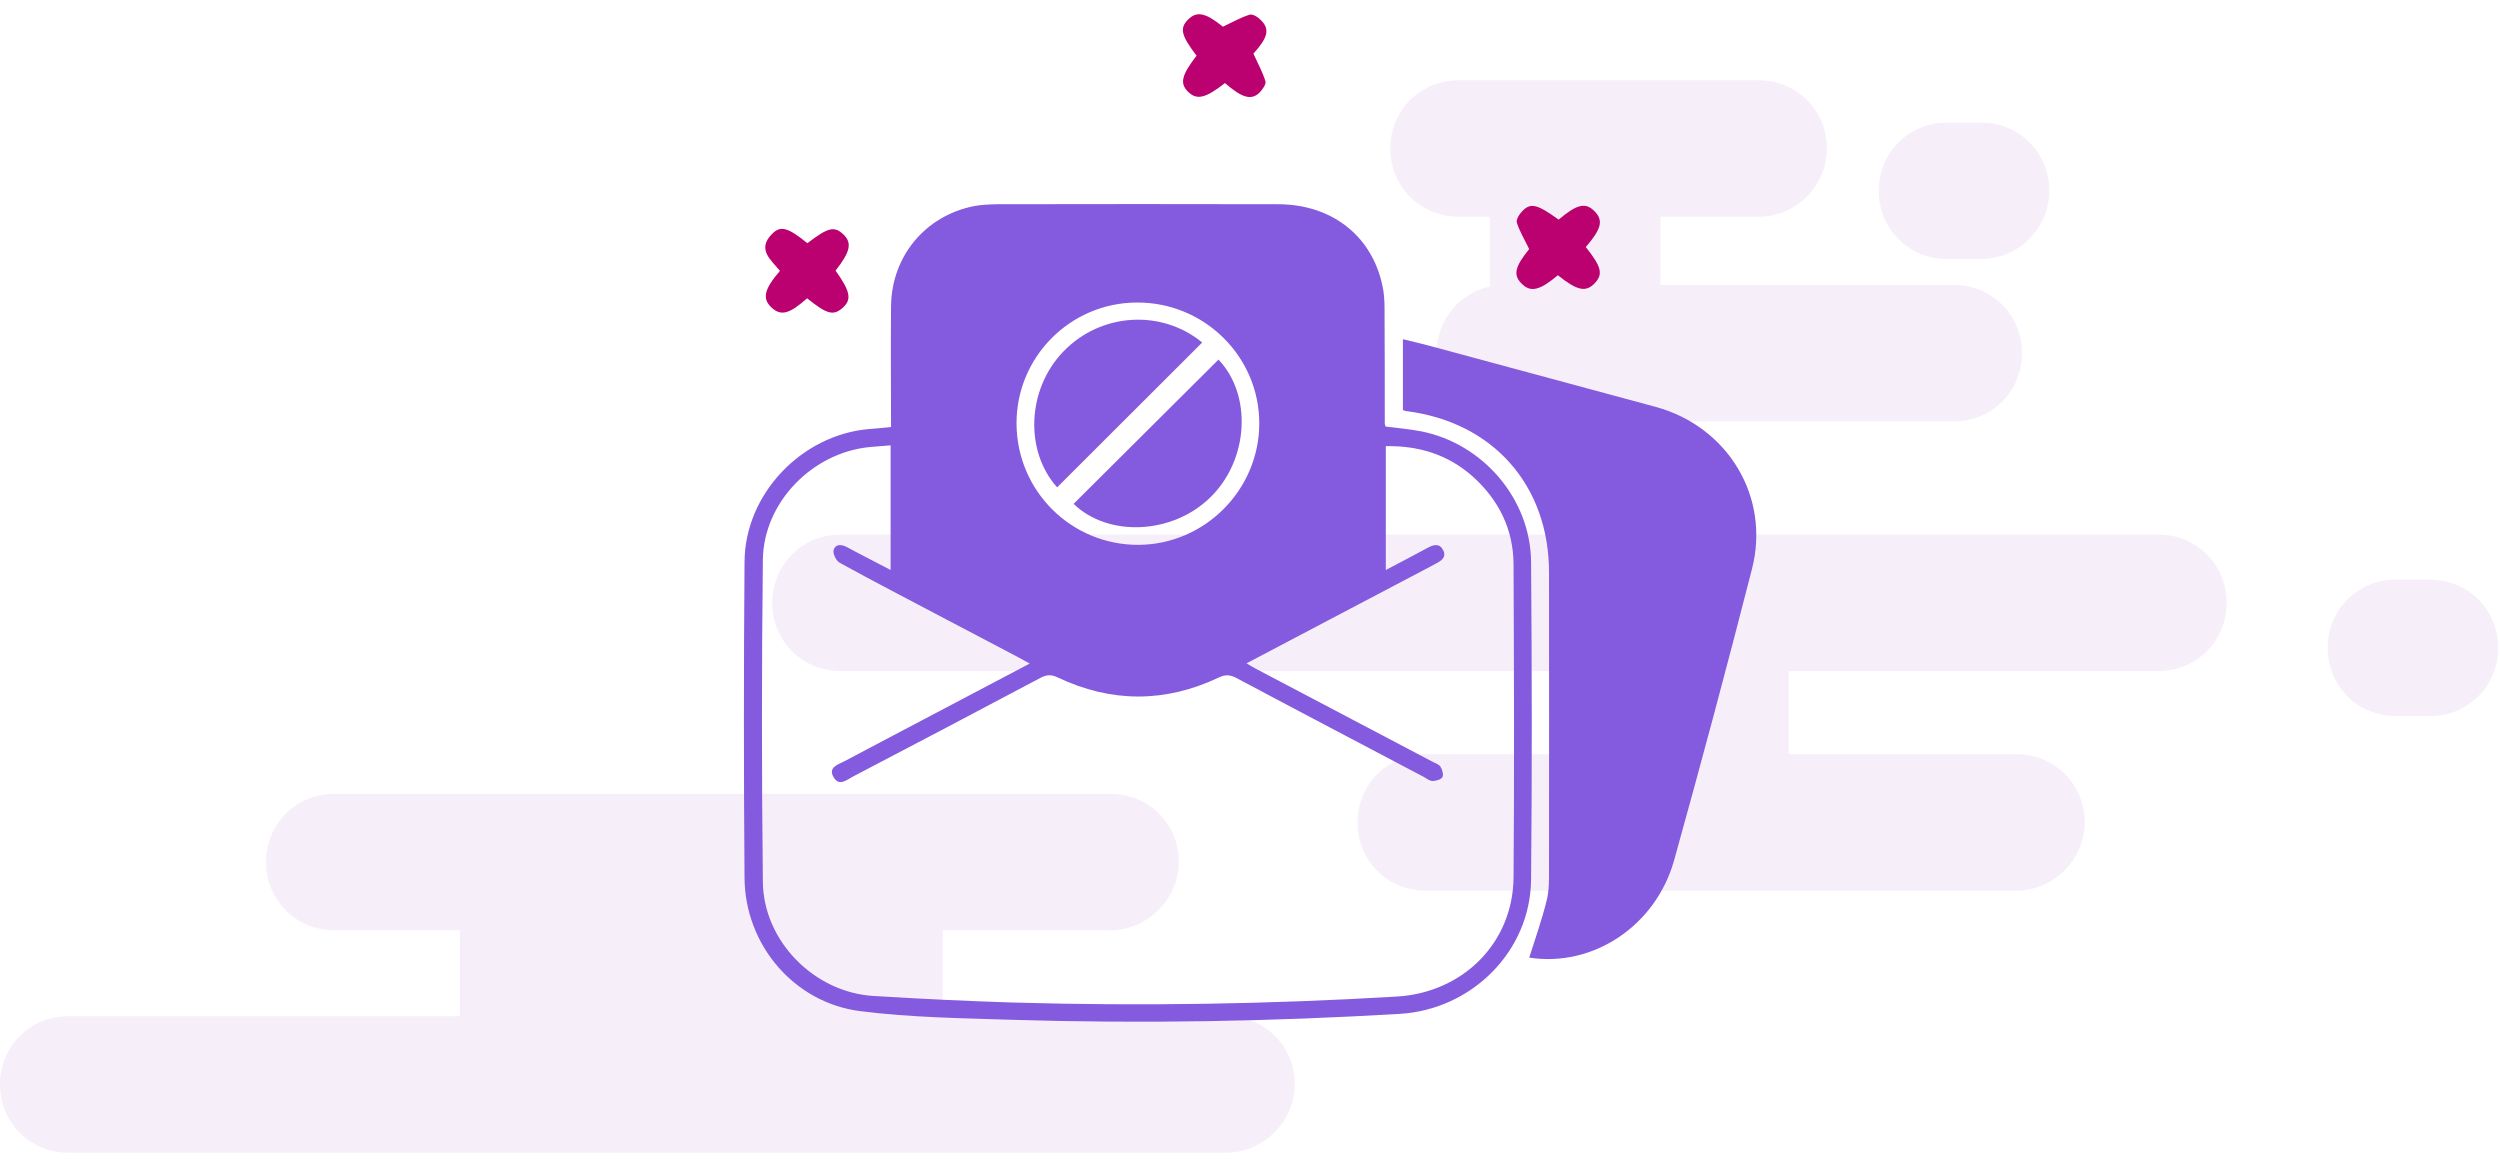
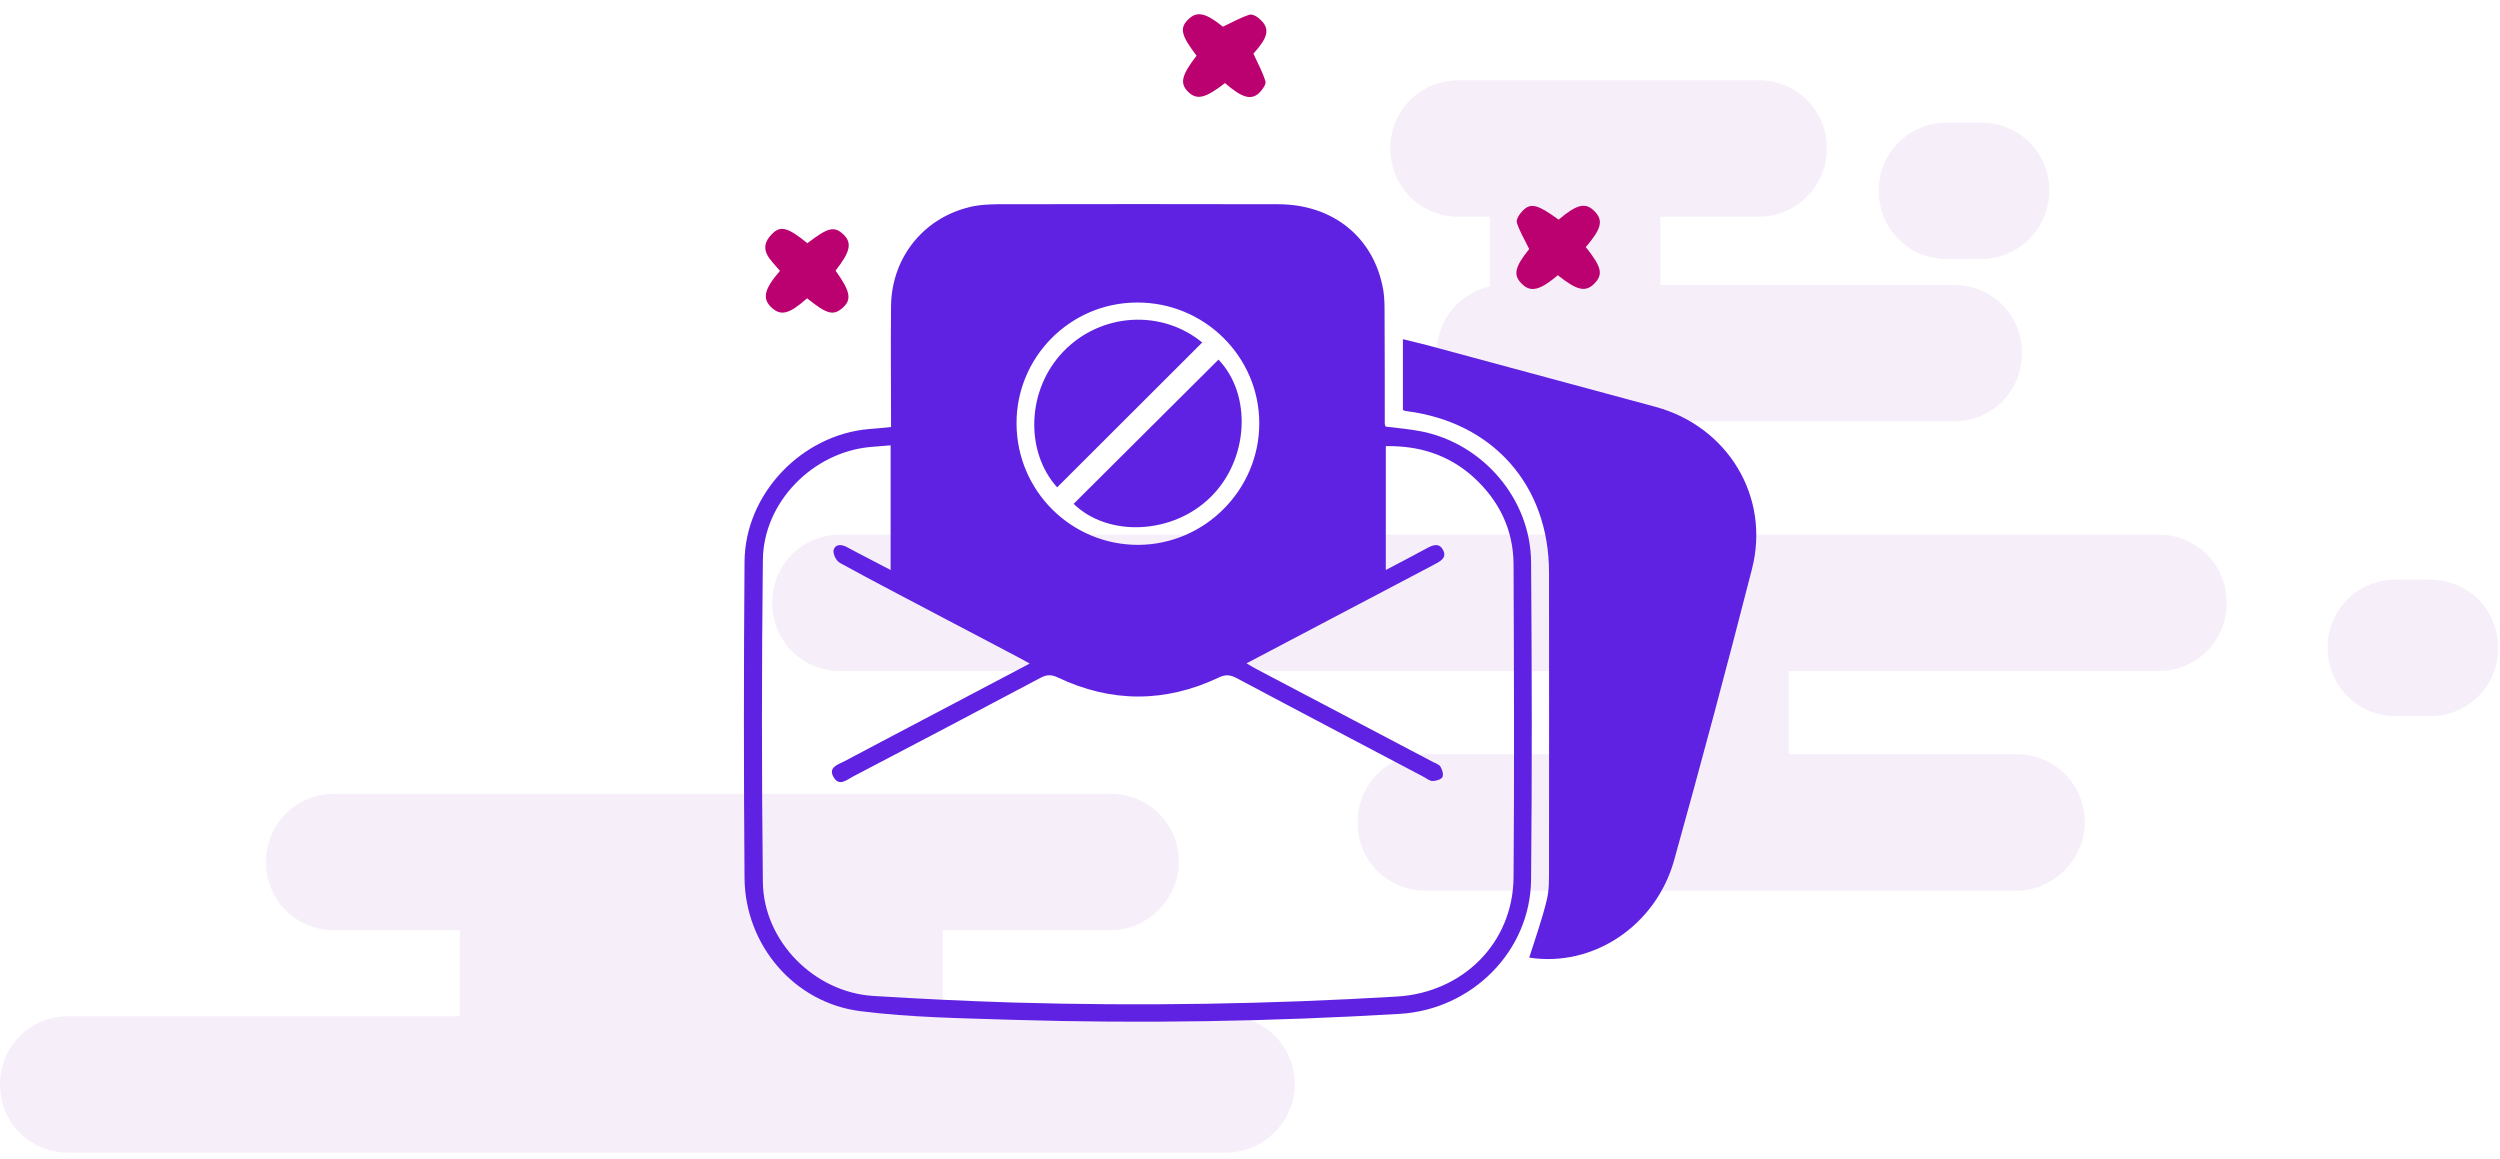
<svg xmlns="http://www.w3.org/2000/svg" width="218" height="101" viewBox="0 0 218 101" fill="none">
  <path d="M172.749 22.585H169.775C166.444 22.585 163.826 19.968 163.826 16.637C163.826 13.305 166.444 10.688 169.775 10.688H172.749C176.08 10.688 178.698 13.305 178.698 16.637C178.698 19.849 176.08 22.585 172.749 22.585Z" fill="#F6EFF9" />
  <path d="M153.357 18.897H127.183C123.852 18.897 121.234 16.28 121.234 12.949C121.234 9.617 123.852 7 127.183 7H153.357C156.689 7 159.306 9.617 159.306 12.949C159.306 16.161 156.689 18.897 153.357 18.897Z" fill="#F6EFF9" />
  <path d="M170.37 36.743H131.228C127.897 36.743 125.279 34.126 125.279 30.794C125.279 27.463 127.897 24.846 131.228 24.846H170.37C173.702 24.846 176.319 27.463 176.319 30.794C176.319 34.126 173.702 36.743 170.37 36.743Z" fill="#F6EFF9" />
  <path d="M144.792 15.923H129.92V27.82H144.792V15.923Z" fill="#F6EFF9" />
  <path d="M211.892 62.442H208.917C205.586 62.442 202.969 59.824 202.969 56.493C202.969 53.162 205.586 50.544 208.917 50.544H211.892C215.223 50.544 217.84 53.162 217.84 56.493C217.84 59.824 215.223 62.442 211.892 62.442Z" fill="#F6EFF9" />
  <path d="M188.215 58.516H73.287C69.955 58.516 67.338 55.898 67.338 52.567C67.338 49.236 69.955 46.618 73.287 46.618H188.215C191.546 46.618 194.164 49.236 194.164 52.567C194.164 55.898 191.546 58.516 188.215 58.516Z" fill="#F6EFF9" />
  <path d="M175.843 77.671H124.328C120.996 77.671 118.379 75.053 118.379 71.722C118.379 68.391 120.996 65.773 124.328 65.773H175.843C179.174 65.773 181.792 68.391 181.792 71.722C181.792 74.934 179.055 77.671 175.843 77.671Z" fill="#F6EFF9" />
  <path d="M155.973 55.422H141.102V67.32H155.973V55.422Z" fill="#F6EFF9" />
  <path d="M96.844 81.12H29.148C25.817 81.12 23.199 78.503 23.199 75.171C23.199 71.84 25.817 69.223 29.148 69.223H96.844C100.175 69.223 102.793 71.84 102.793 75.171C102.793 78.384 100.056 81.12 96.844 81.12Z" fill="#F6EFF9" />
  <path d="M106.957 100.513H5.949C2.617 100.513 0 97.895 0 94.564C0 91.233 2.617 88.615 5.949 88.615H106.957C110.289 88.615 112.906 91.233 112.906 94.564C112.906 97.776 110.17 100.513 106.957 100.513Z" fill="#F6EFF9" />
  <path d="M82.21 77.67H40.094V89.567H82.21V77.67Z" fill="#F6EFF9" />
-   <path d="M77.699 37.234C77.699 33.64 77.663 30.154 77.699 26.686C77.753 22.337 80.682 18.816 84.94 17.971C85.605 17.845 86.288 17.827 86.971 17.809C95.147 17.791 103.304 17.791 111.48 17.809C116.296 17.827 119.854 20.756 120.626 25.32C120.734 25.985 120.734 26.668 120.734 27.351C120.752 30.549 120.752 33.748 120.752 36.946C120.752 37 120.788 37.072 120.824 37.198C121.83 37.323 122.89 37.413 123.914 37.611C129.305 38.671 133.456 43.487 133.51 48.985C133.582 58.221 133.6 67.457 133.51 76.693C133.456 82.964 128.335 88.031 122.064 88.409C110.833 89.073 99.603 89.271 88.372 88.93C83.916 88.786 79.442 88.732 75.04 88.175C69.254 87.456 64.977 82.407 64.923 76.585C64.851 67.385 64.851 58.185 64.923 48.985C64.959 43.073 69.9 37.916 75.776 37.413C76.369 37.377 76.98 37.306 77.699 37.234ZM108.695 57.844C109.036 58.041 109.288 58.203 109.539 58.329C114.643 61.024 119.746 63.702 124.867 66.397C125.118 66.541 125.46 66.63 125.604 66.846C125.765 67.098 125.891 67.547 125.783 67.763C125.657 67.978 125.208 68.104 124.921 68.104C124.669 68.104 124.4 67.888 124.148 67.745C118.704 64.87 113.241 62.013 107.814 59.12C107.293 58.85 106.88 58.796 106.305 59.066C101.615 61.294 96.907 61.294 92.218 59.066C91.643 58.796 91.247 58.832 90.708 59.12C85.264 62.013 79.819 64.87 74.357 67.727C73.818 68.014 73.171 68.607 72.686 67.763C72.2 66.918 73.045 66.684 73.602 66.397C74.878 65.714 76.171 65.031 77.447 64.366C81.526 62.21 85.605 60.072 89.792 57.862C89.415 57.664 89.145 57.502 88.875 57.359C86.683 56.209 84.491 55.041 82.281 53.891C79.262 52.291 76.225 50.728 73.225 49.075C72.919 48.913 72.614 48.284 72.686 47.979C72.847 47.404 73.404 47.458 73.889 47.727C74.141 47.871 74.41 47.997 74.662 48.141C75.65 48.662 76.639 49.165 77.663 49.704C77.663 46.002 77.663 42.462 77.663 38.833C77.034 38.887 76.477 38.923 75.902 38.977C70.889 39.426 66.576 43.774 66.522 48.823C66.415 58.185 66.415 67.547 66.522 76.909C66.576 82.066 70.996 86.522 76.135 86.845C80.197 87.097 84.257 87.294 88.318 87.42C99.495 87.744 110.654 87.564 121.812 86.899C127.544 86.558 131.929 82.245 131.982 76.513C132.054 67.403 132.018 58.311 131.982 49.201C131.964 46.164 130.707 43.63 128.479 41.6C126.322 39.659 123.753 38.851 120.842 38.905C120.842 42.516 120.842 46.038 120.842 49.704C122.136 49.021 123.321 48.41 124.507 47.763C125.011 47.494 125.514 47.35 125.837 47.961C126.161 48.59 125.693 48.895 125.208 49.147C125.064 49.219 124.921 49.309 124.777 49.38C121.776 50.962 118.793 52.525 115.793 54.106C113.439 55.346 111.103 56.568 108.695 57.844ZM88.642 36.964C88.678 42.822 93.421 47.53 99.279 47.512C105.065 47.476 109.791 42.714 109.809 36.946C109.827 31.088 104.993 26.327 99.1 26.381C93.296 26.416 88.606 31.16 88.642 36.964Z" fill="#845ADF" />
-   <path d="M122.334 35.76C122.334 33.748 122.334 31.717 122.334 29.579C123.053 29.759 123.771 29.921 124.454 30.1C131.085 31.897 137.715 33.676 144.346 35.473C150.653 37.18 154.39 43.307 152.773 49.614C150.599 58.114 148.335 66.577 145.981 75.022C144.364 80.79 138.847 84.366 133.349 83.503C133.87 81.85 134.463 80.197 134.876 78.49C135.092 77.627 135.074 76.693 135.074 75.795C135.092 67.17 135.074 58.545 135.074 49.92C135.074 42.319 130.186 36.803 122.639 35.85C122.55 35.85 122.46 35.796 122.334 35.76Z" fill="#845ADF" />
-   <path d="M106.251 31.358C109.18 34.413 108.911 40.055 105.568 43.343C102.262 46.613 96.638 46.865 93.619 43.936C97.824 39.749 102.011 35.581 106.251 31.358Z" fill="#845ADF" />
-   <path d="M92.182 42.498C89.343 39.336 89.54 33.945 92.739 30.639C96.009 27.261 101.292 26.955 104.832 29.866C100.609 34.071 96.404 38.276 92.182 42.498Z" fill="#845ADF" />
+   <path d="M77.699 37.234C77.699 33.64 77.663 30.154 77.699 26.686C77.753 22.337 80.682 18.816 84.94 17.971C85.605 17.845 86.288 17.827 86.971 17.809C95.147 17.791 103.304 17.791 111.48 17.809C116.296 17.827 119.854 20.756 120.626 25.32C120.734 25.985 120.734 26.668 120.734 27.351C120.752 30.549 120.752 33.748 120.752 36.946C120.752 37 120.788 37.072 120.824 37.198C121.83 37.323 122.89 37.413 123.914 37.611C129.305 38.671 133.456 43.487 133.51 48.985C133.582 58.221 133.6 67.457 133.51 76.693C133.456 82.964 128.335 88.031 122.064 88.409C110.833 89.073 99.603 89.271 88.372 88.93C83.916 88.786 79.442 88.732 75.04 88.175C69.254 87.456 64.977 82.407 64.923 76.585C64.851 67.385 64.851 58.185 64.923 48.985C64.959 43.073 69.9 37.916 75.776 37.413C76.369 37.377 76.98 37.306 77.699 37.234ZM108.695 57.844C109.036 58.041 109.288 58.203 109.539 58.329C114.643 61.024 119.746 63.702 124.867 66.397C125.118 66.541 125.46 66.63 125.604 66.846C125.765 67.098 125.891 67.547 125.783 67.763C125.657 67.978 125.208 68.104 124.921 68.104C124.669 68.104 124.4 67.888 124.148 67.745C118.704 64.87 113.241 62.013 107.814 59.12C107.293 58.85 106.88 58.796 106.305 59.066C101.615 61.294 96.907 61.294 92.218 59.066C91.643 58.796 91.247 58.832 90.708 59.12C85.264 62.013 79.819 64.87 74.357 67.727C73.818 68.014 73.171 68.607 72.686 67.763C72.2 66.918 73.045 66.684 73.602 66.397C74.878 65.714 76.171 65.031 77.447 64.366C81.526 62.21 85.605 60.072 89.792 57.862C89.415 57.664 89.145 57.502 88.875 57.359C86.683 56.209 84.491 55.041 82.281 53.891C79.262 52.291 76.225 50.728 73.225 49.075C72.919 48.913 72.614 48.284 72.686 47.979C72.847 47.404 73.404 47.458 73.889 47.727C74.141 47.871 74.41 47.997 74.662 48.141C75.65 48.662 76.639 49.165 77.663 49.704C77.663 46.002 77.663 42.462 77.663 38.833C77.034 38.887 76.477 38.923 75.902 38.977C70.889 39.426 66.576 43.774 66.522 48.823C66.415 58.185 66.415 67.547 66.522 76.909C66.576 82.066 70.996 86.522 76.135 86.845C80.197 87.097 84.257 87.294 88.318 87.42C99.495 87.744 110.654 87.564 121.812 86.899C127.544 86.558 131.929 82.245 131.982 76.513C132.054 67.403 132.018 58.311 131.982 49.201C131.964 46.164 130.707 43.63 128.479 41.6C126.322 39.659 123.753 38.851 120.842 38.905C120.842 42.516 120.842 46.038 120.842 49.704C122.136 49.021 123.321 48.41 124.507 47.763C125.011 47.494 125.514 47.35 125.837 47.961C126.161 48.59 125.693 48.895 125.208 49.147C125.064 49.219 124.921 49.309 124.777 49.38C121.776 50.962 118.793 52.525 115.793 54.106C113.439 55.346 111.103 56.568 108.695 57.844ZM88.642 36.964C88.678 42.822 93.421 47.53 99.279 47.512C105.065 47.476 109.791 42.714 109.809 36.946C109.827 31.088 104.993 26.327 99.1 26.381C93.296 26.416 88.606 31.16 88.642 36.964Z" fill="#5F22E2" />
+   <path d="M122.334 35.76C122.334 33.748 122.334 31.717 122.334 29.579C123.053 29.759 123.771 29.921 124.454 30.1C131.085 31.897 137.715 33.676 144.346 35.473C150.653 37.18 154.39 43.307 152.773 49.614C150.599 58.114 148.335 66.577 145.981 75.022C144.364 80.79 138.847 84.366 133.349 83.503C133.87 81.85 134.463 80.197 134.876 78.49C135.092 77.627 135.074 76.693 135.074 75.795C135.092 67.17 135.074 58.545 135.074 49.92C135.074 42.319 130.186 36.803 122.639 35.85C122.55 35.85 122.46 35.796 122.334 35.76Z" fill="#5F22E2" />
+   <path d="M106.251 31.358C109.18 34.413 108.911 40.055 105.568 43.343C102.262 46.613 96.638 46.865 93.619 43.936C97.824 39.749 102.011 35.581 106.251 31.358Z" fill="#5F22E2" />
+   <path d="M92.182 42.498C89.343 39.336 89.54 33.945 92.739 30.639C96.009 27.261 101.292 26.955 104.832 29.866C100.609 34.071 96.404 38.276 92.182 42.498Z" fill="#5F22E2" />
  <path d="M135.846 24C134.282 25.318 133.478 25.519 132.718 24.76C131.914 24 132.093 23.263 133.344 21.721C132.964 20.917 132.517 20.202 132.271 19.42C132.182 19.152 132.495 18.661 132.763 18.393C133.478 17.656 134.058 17.812 135.913 19.152C137.521 17.79 138.258 17.633 139.04 18.415C139.822 19.219 139.666 19.934 138.281 21.543C139.666 23.285 139.8 23.911 139.062 24.693C138.281 25.519 137.521 25.34 135.846 24Z" fill="#BB0070" />
  <path d="M106.818 7.245C105.098 8.586 104.361 8.742 103.601 8.005C102.864 7.268 103.021 6.575 104.339 4.855C102.998 3.09 102.842 2.465 103.601 1.705C104.361 0.945 105.12 1.102 106.64 2.33C107.444 1.951 108.181 1.526 108.963 1.281C109.231 1.191 109.722 1.504 109.968 1.772C110.75 2.554 110.549 3.291 109.298 4.676C109.678 5.525 110.102 6.285 110.348 7.089C110.415 7.357 110.08 7.826 109.812 8.094C109.097 8.764 108.315 8.541 106.818 7.245Z" fill="#BB0070" />
  <path d="M70.38 26.011C68.816 27.396 68.102 27.575 67.275 26.815C66.448 26.033 66.627 25.229 68.012 23.62C67.253 22.682 65.957 21.744 67.342 20.381C68.079 19.644 68.727 19.845 70.403 21.208C72.212 19.823 72.748 19.689 73.552 20.448C74.312 21.185 74.156 21.945 72.86 23.598C74.156 25.408 74.29 26.122 73.485 26.837C72.681 27.552 72.123 27.418 70.38 26.011Z" fill="#BB0070" />
</svg>
